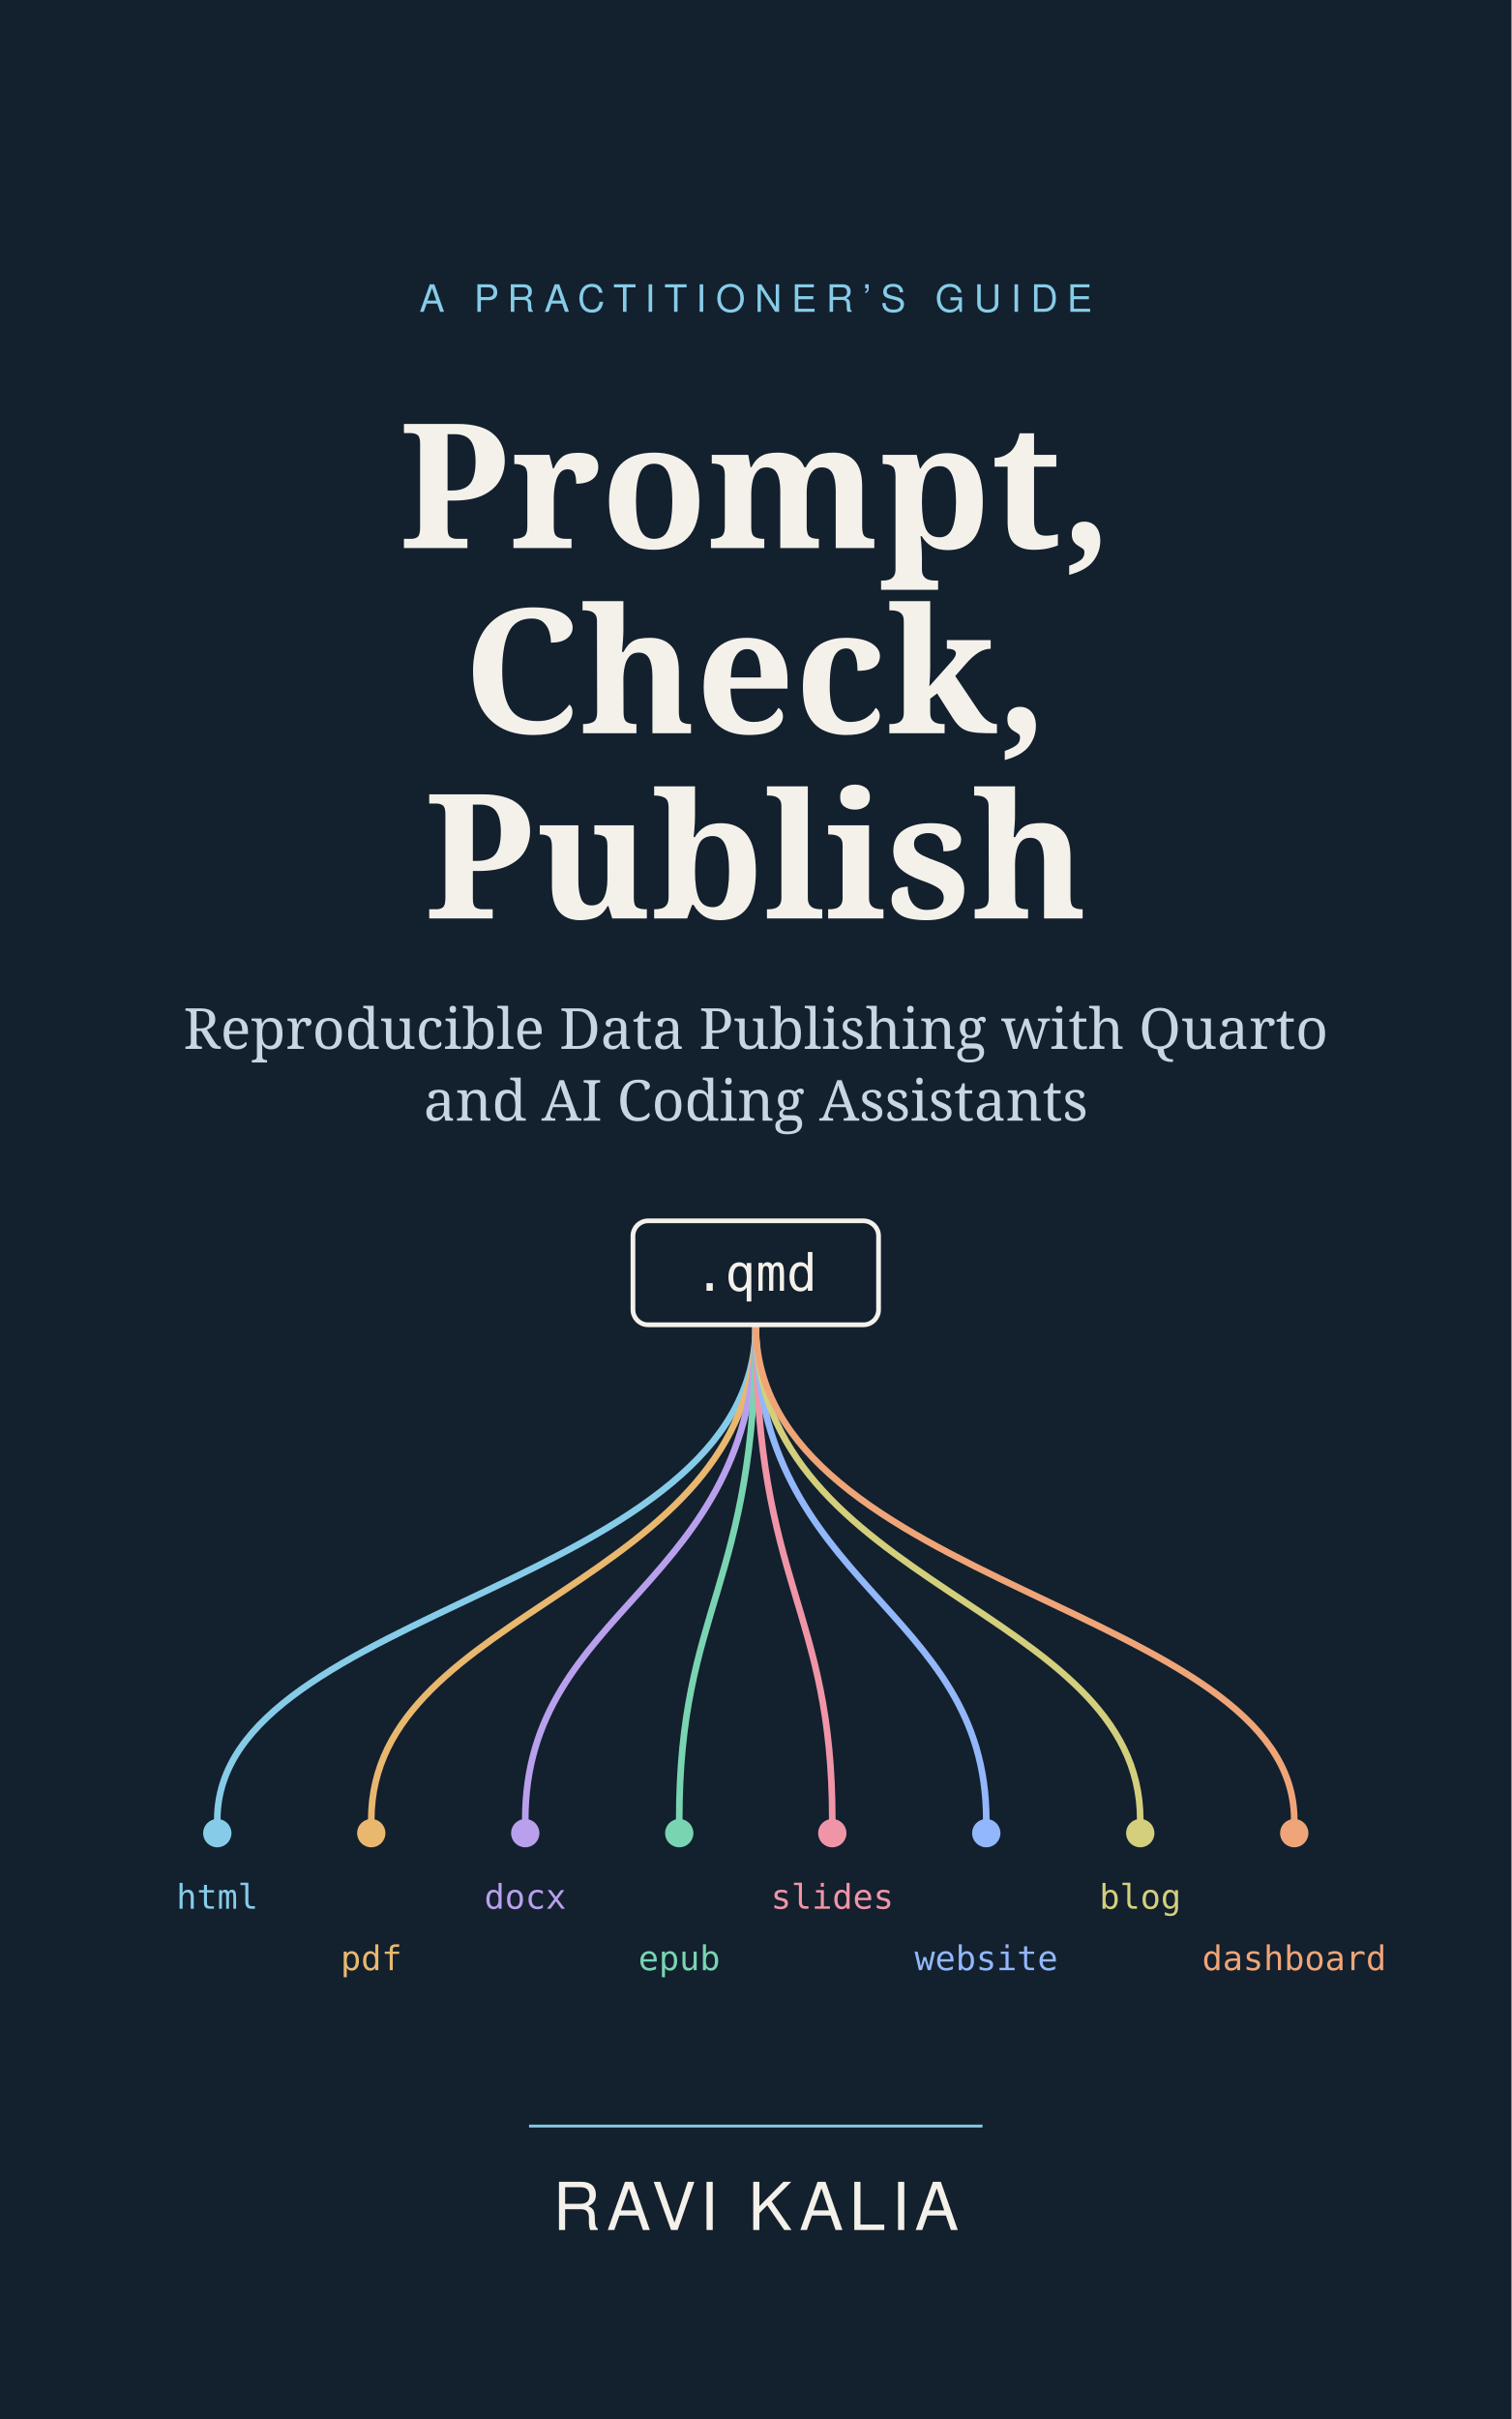
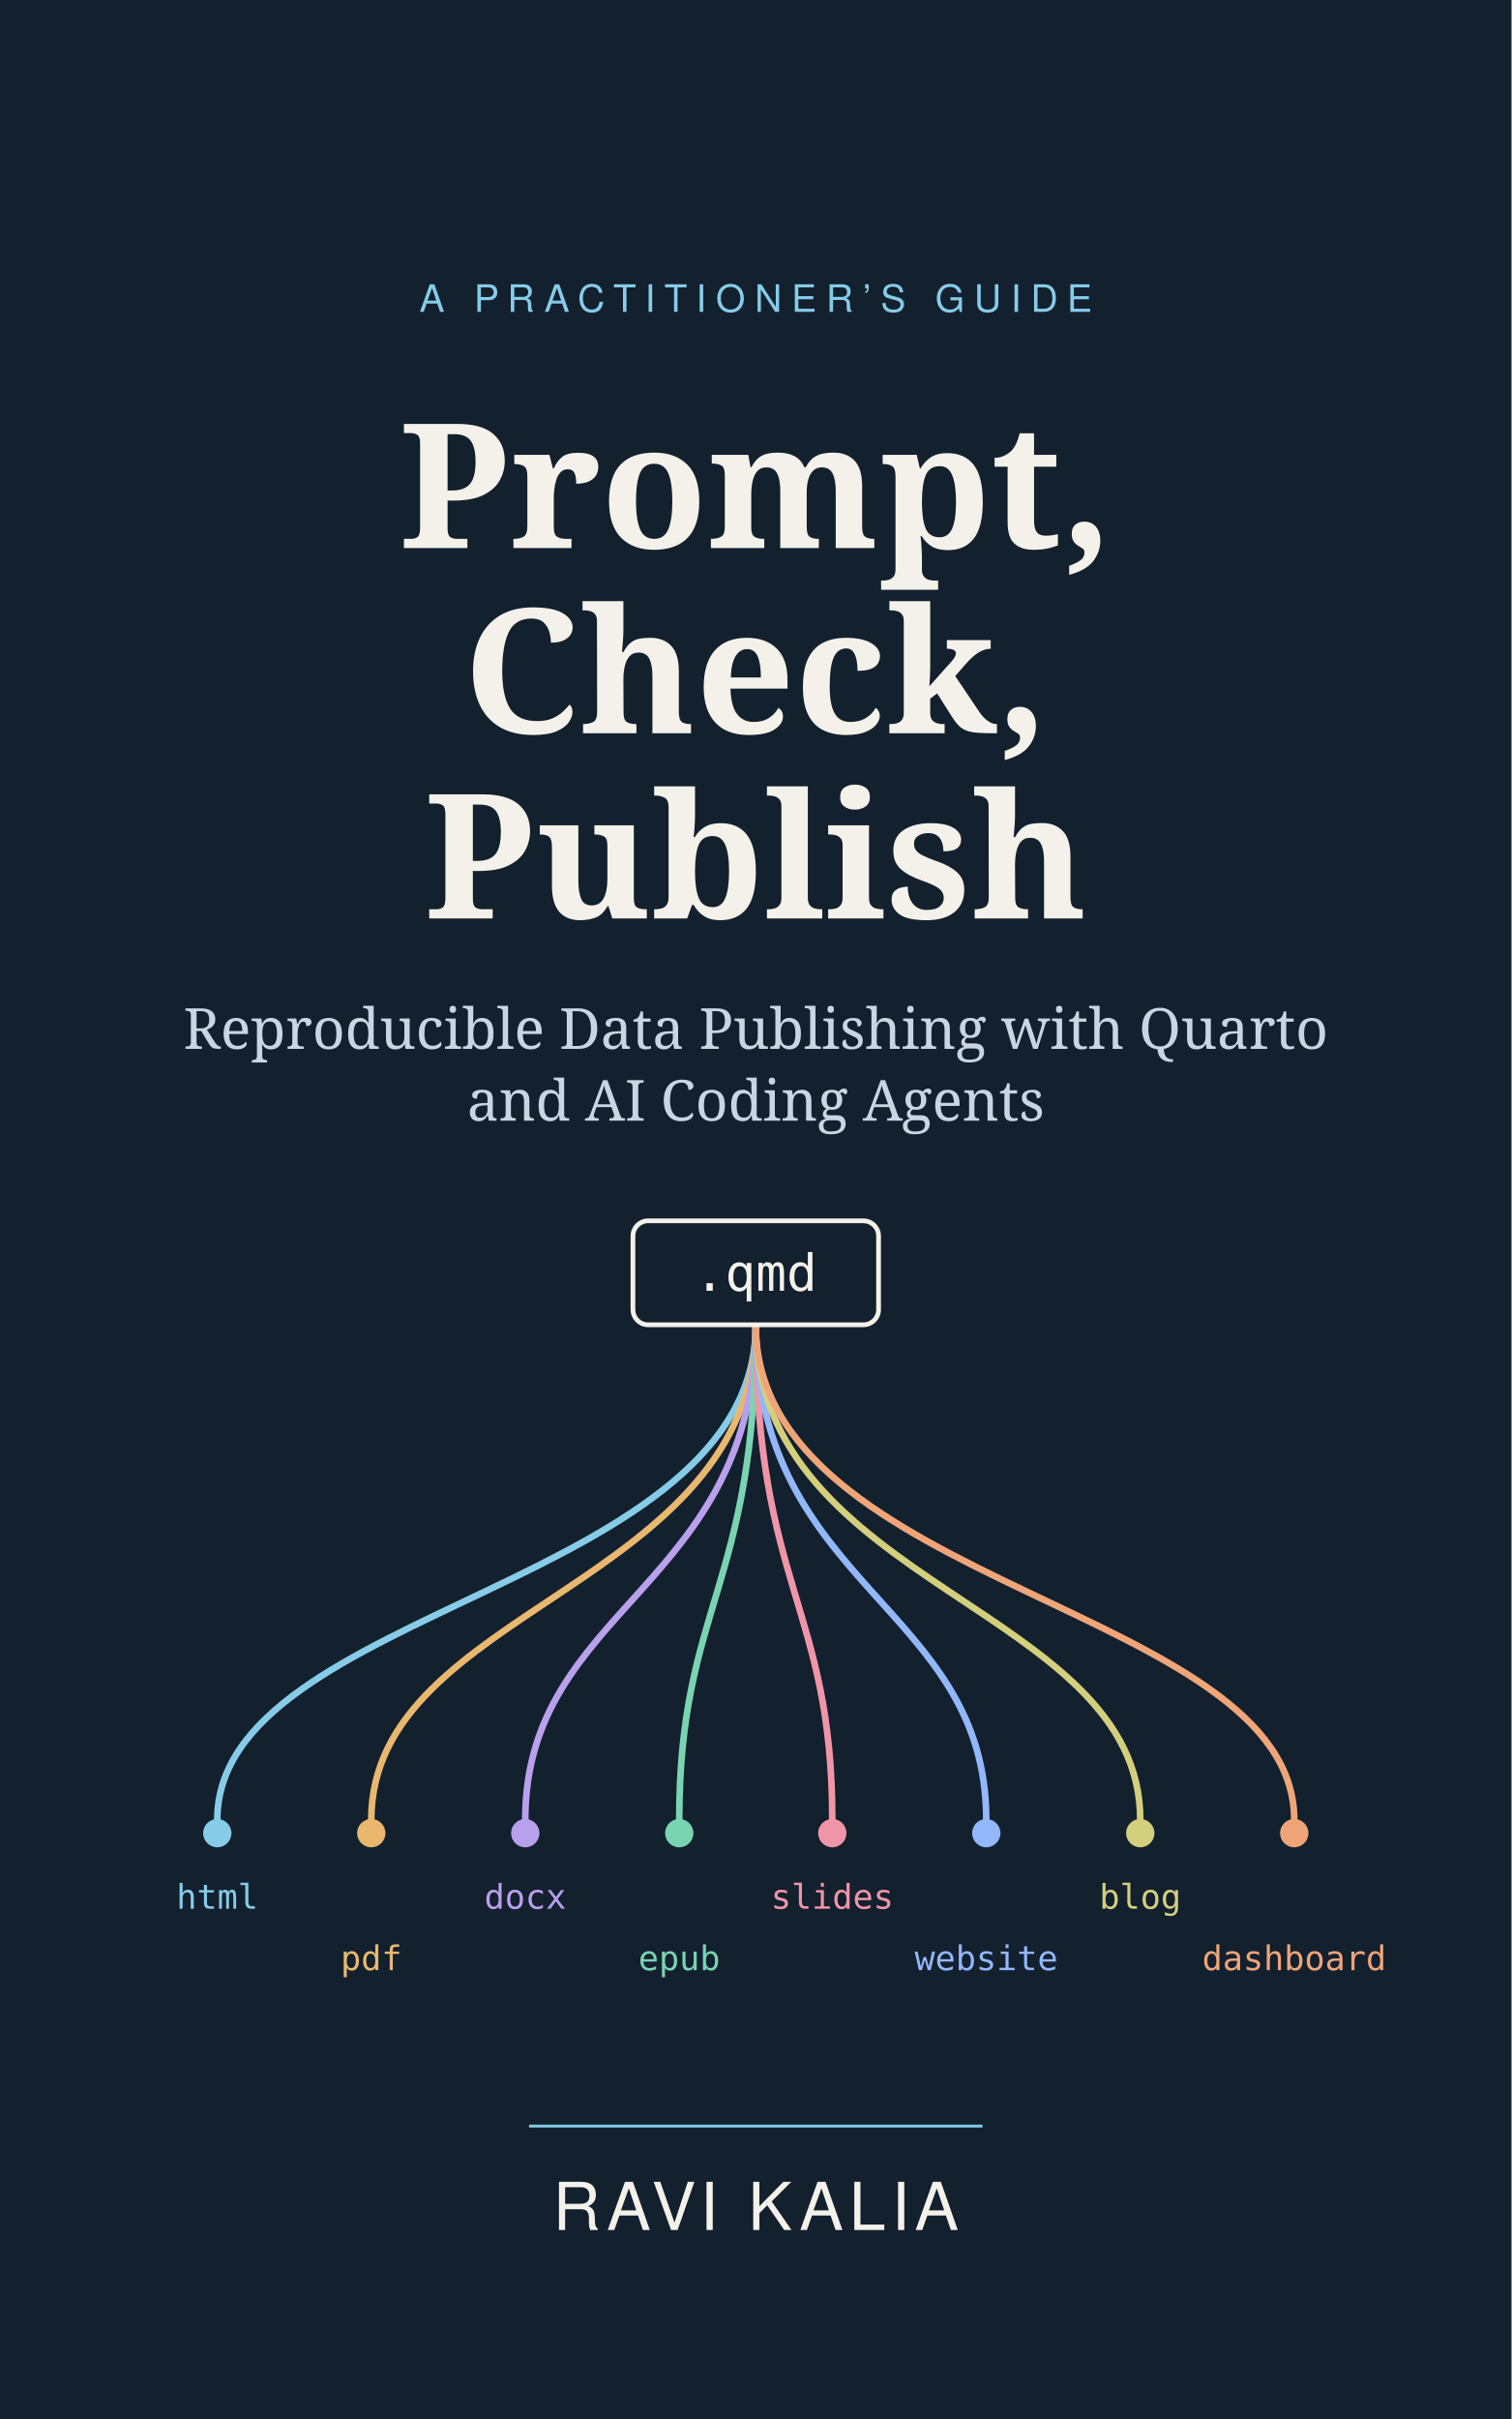
<svg xmlns="http://www.w3.org/2000/svg" width="1600" height="2560" viewBox="0 0 1600 2560" role="img" aria-labelledby="t d">
  <rect width="1600" height="2560" fill="#13202e" />
  <g font-family="'Avenir Next', Avenir, 'Helvetica Neue', Helvetica, Arial, sans-serif" text-anchor="middle">
    <text x="800" y="330" font-size="40" letter-spacing="10" fill="#86cce8">A PRACTITIONER’S GUIDE</text>
  </g>
  <g font-family="'Iowan Old Style', Charter, Georgia, serif" text-anchor="middle" fill="#f4f1ea" font-size="184" font-weight="700">
    <text x="800" y="580">Prompt,</text>
    <text x="800" y="776">Check,</text>
    <text x="800" y="972">Publish</text>
  </g>
  <g font-family="'Iowan Old Style', Charter, Georgia, serif" text-anchor="middle" fill="#c9d6e2" font-size="60">
    <text x="800" y="1110">Reproducible Data Publishing with Quarto</text>
-     <text x="800" y="1186">and AI Coding Assistants</text>
+     <text x="800" y="1186">and AI Coding Agents</text>
  </g>
  <g fill="none" stroke-width="7" stroke-linecap="round">
    <path d="M800,1402 C800,1680 230,1700 230,1926" stroke="#86cce8" />
    <path d="M800,1402 C800,1680 393,1700 393,1926" stroke="#e9b86e" />
    <path d="M800,1402 C800,1680 556,1700 556,1926" stroke="#b9a0ed" />
    <path d="M800,1402 C800,1680 719,1700 719,1926" stroke="#79d4b2" />
    <path d="M800,1402 C800,1680 881,1700 881,1926" stroke="#f095a8" />
    <path d="M800,1402 C800,1680 1044,1700 1044,1926" stroke="#92b7fa" />
    <path d="M800,1402 C800,1680 1207,1700 1207,1926" stroke="#d3cf7c" />
    <path d="M800,1402 C800,1680 1370,1700 1370,1926" stroke="#efa578" />
  </g>
  <rect x="670" y="1292" width="260" height="110" rx="16" fill="#13202e" stroke="#f4f1ea" stroke-width="5" />
  <text x="800" y="1366" font-family="Menlo, 'DejaVu Sans Mono', monospace" font-size="54" text-anchor="middle" fill="#f4f1ea">.qmd</text>
  <circle cx="230" cy="1940" r="15" fill="#86cce8" />
  <circle cx="393" cy="1940" r="15" fill="#e9b86e" />
  <circle cx="556" cy="1940" r="15" fill="#b9a0ed" />
  <circle cx="719" cy="1940" r="15" fill="#79d4b2" />
  <circle cx="881" cy="1940" r="15" fill="#f095a8" />
  <circle cx="1044" cy="1940" r="15" fill="#92b7fa" />
  <circle cx="1207" cy="1940" r="15" fill="#d3cf7c" />
  <circle cx="1370" cy="1940" r="15" fill="#efa578" />
  <g font-family="Menlo, 'DejaVu Sans Mono', monospace" font-size="36" text-anchor="middle">
    <text x="230" y="2020" fill="#86cce8">html</text>
    <text x="393" y="2085" fill="#e9b86e">pdf</text>
    <text x="556" y="2020" fill="#b9a0ed">docx</text>
    <text x="719" y="2085" fill="#79d4b2">epub</text>
    <text x="881" y="2020" fill="#f095a8">slides</text>
    <text x="1044" y="2085" fill="#92b7fa">website</text>
    <text x="1207" y="2020" fill="#d3cf7c">blog</text>
    <text x="1370" y="2085" fill="#efa578">dashboard</text>
  </g>
  <line x1="560" y1="2250" x2="1040" y2="2250" stroke="#86cce8" stroke-width="3" />
  <text x="800" y="2360" font-family="'Avenir Next', Avenir, 'Helvetica Neue', Helvetica, Arial, sans-serif" font-size="70" letter-spacing="6" text-anchor="middle" fill="#f4f1ea">RAVI KALIA</text>
</svg>
